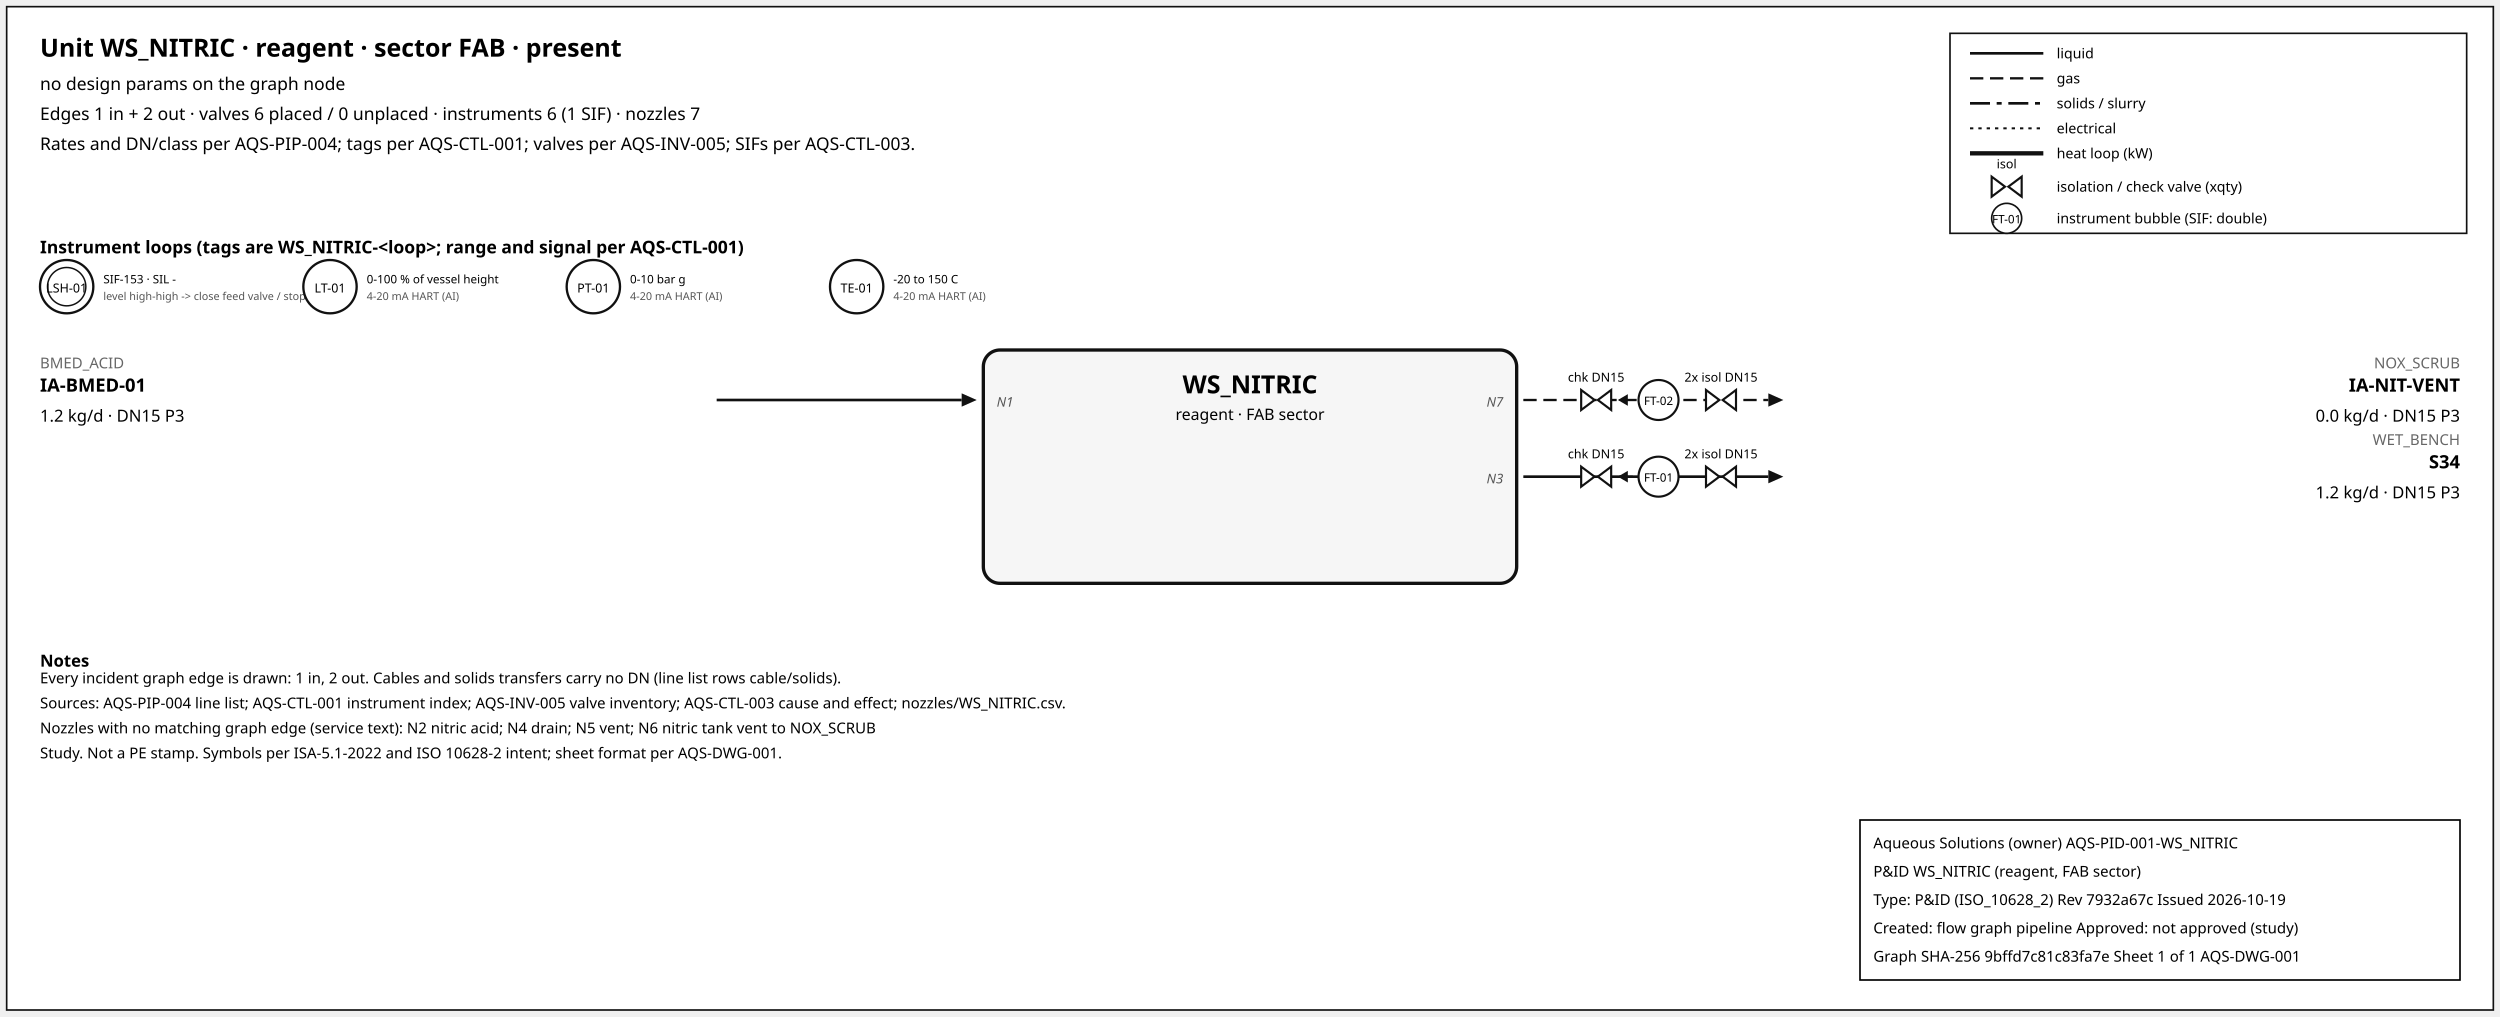
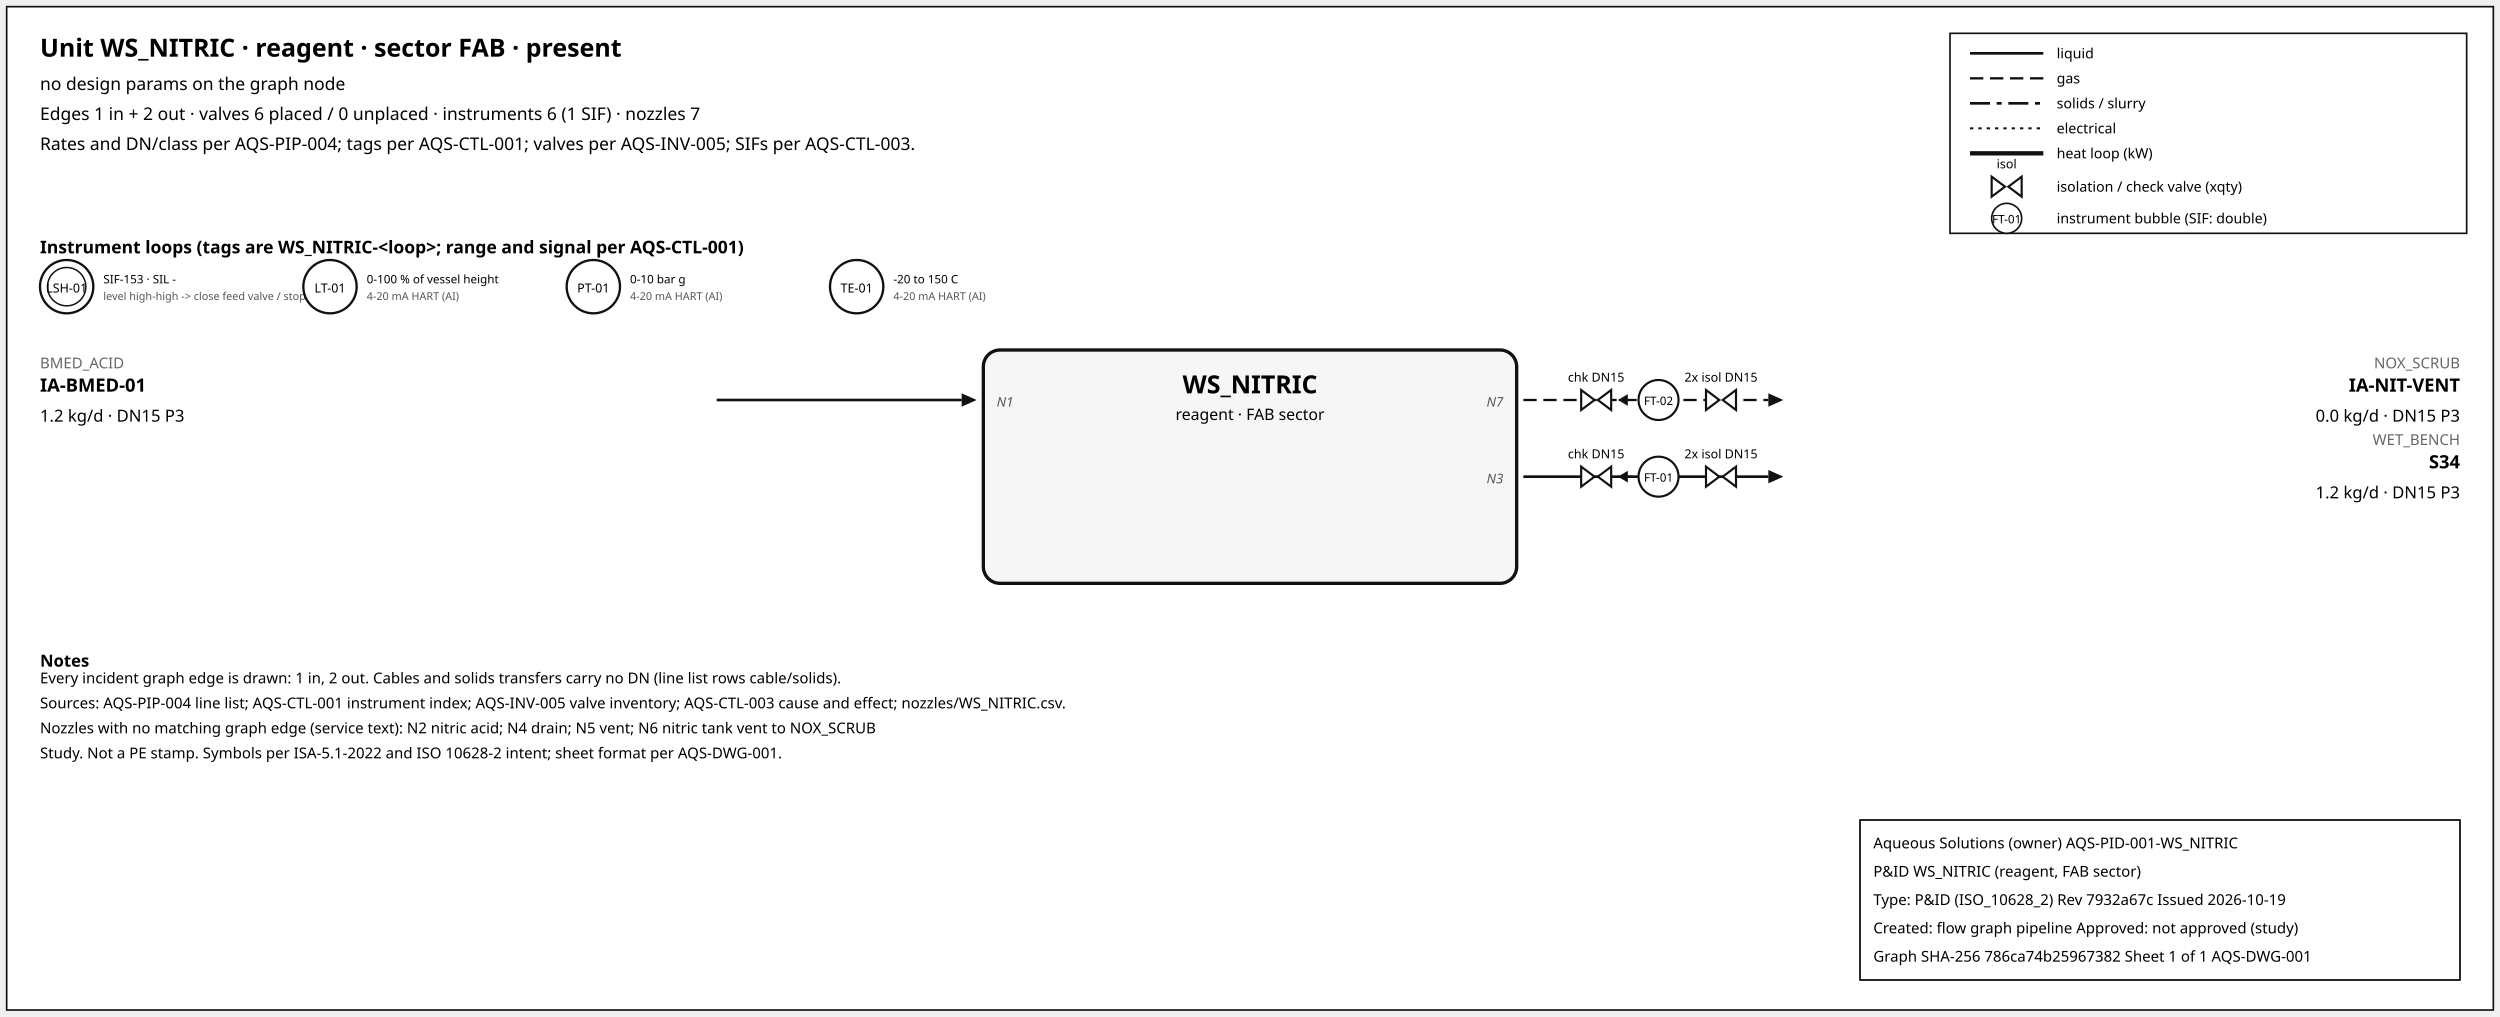
<svg xmlns="http://www.w3.org/2000/svg" width="1500" height="610" font-family="sans-serif">
  <rect x="4" y="4" width="1492" height="602" fill="white" stroke="#111" />
  <text x="24" y="34" font-size="15" font-weight="600">Unit WS_NITRIC · reagent · sector FAB · present</text>
  <text x="24" y="54" font-size="10.5">no design params on the graph node</text>
  <text x="24" y="72" font-size="10.5">Edges 1 in + 2 out · valves 6 placed / 0 unplaced · instruments 6 (1 SIF) · nozzles 7</text>
  <text x="24" y="90" font-size="10.5">Rates and DN/class per AQS-PIP-004; tags per AQS-CTL-001; valves per AQS-INV-005; SIFs per AQS-CTL-003.</text>
  <rect x="1170" y="20" width="310" height="120" fill="white" stroke="#111" />
  <line x1="1182" y1="32" x2="1226" y2="32" stroke="#111" stroke-width="1.6" />
  <text x="1234" y="35" font-size="8.5">liquid</text>
  <line x1="1182" y1="47" x2="1226" y2="47" stroke="#111" stroke-width="1.4" stroke-dasharray="8,4" />
  <text x="1234" y="50" font-size="8.5">gas</text>
  <line x1="1182" y1="62" x2="1226" y2="62" stroke="#111" stroke-width="1.6" stroke-dasharray="12,4,3,4" />
  <text x="1234" y="65" font-size="8.5">solids / slurry</text>
  <line x1="1182" y1="77" x2="1226" y2="77" stroke="#111" stroke-width="1.2" stroke-dasharray="2,3" />
  <text x="1234" y="80" font-size="8.5">electrical</text>
  <line x1="1182" y1="92" x2="1226" y2="92" stroke="#111" stroke-width="2.6" />
  <text x="1234" y="95" font-size="8.5">heat loop (kW)</text>
  <path d="M 1195.0,106 L 1203.0,112 L 1195.0,118 Z M 1213.0,106 L 1205.0,112 L 1213.0,118 Z" fill="white" stroke="#111" stroke-width="1.3" />
  <text x="1204.0" y="101.0" font-size="7.5" text-anchor="middle">isol</text>
  <text x="1234" y="115" font-size="8.5">isolation / check valve (xqty)</text>
  <circle cx="1204" cy="131" r="9" fill="white" stroke="#111" />
  <text x="1204" y="134" font-size="7" text-anchor="middle">FT-01</text>
  <text x="1234" y="134" font-size="8.5">instrument bubble (SIF: double)</text>
  <text x="24" y="152" font-size="10.5" font-weight="600">Instrument loops (tags are WS_NITRIC-&lt;loop&gt;; range and signal per AQS-CTL-001)</text>
  <circle cx="40" cy="172" r="16" fill="white" stroke="#111" stroke-width="1.4" />
  <circle cx="40" cy="172" r="11.5" fill="none" stroke="#111" stroke-width="0.9" />
  <text x="40" y="175.5" font-size="7.5" text-anchor="middle">LSH-01</text>
  <text x="62" y="170" font-size="7">SIF-153 · SIL -</text>
  <text x="62" y="180" font-size="6.5" fill="#555">level high-high -&gt; close feed valve / stop f</text>
  <circle cx="198" cy="172" r="16" fill="white" stroke="#111" stroke-width="1.4" />
  <text x="198" y="175.5" font-size="7.5" text-anchor="middle">LT-01</text>
  <text x="220" y="170" font-size="7">0-100 % of vessel height</text>
  <text x="220" y="180" font-size="6.5" fill="#555">4-20 mA HART (AI)</text>
  <circle cx="356" cy="172" r="16" fill="white" stroke="#111" stroke-width="1.4" />
  <text x="356" y="175.5" font-size="7.5" text-anchor="middle">PT-01</text>
  <text x="378" y="170" font-size="7">0-10 bar g</text>
  <text x="378" y="180" font-size="6.5" fill="#555">4-20 mA HART (AI)</text>
  <circle cx="514" cy="172" r="16" fill="white" stroke="#111" stroke-width="1.4" />
  <text x="514" y="175.5" font-size="7.5" text-anchor="middle">TE-01</text>
  <text x="536" y="170" font-size="7">-20 to 150 C</text>
  <text x="536" y="180" font-size="6.5" fill="#555">4-20 mA HART (AI)</text>
  <rect x="590" y="210" width="320" height="140" rx="10" fill="#f6f6f6" stroke="#111" stroke-width="2" />
  <text x="750.0" y="236" font-size="15" font-weight="700" text-anchor="middle">WS_NITRIC</text>
  <text x="750.0" y="252" font-size="9.5" text-anchor="middle">reagent · FAB sector</text>
  <line x1="430" y1="240" x2="577" y2="240" stroke="#111" stroke-width="1.6" class="edge-in" />
  <polygon points="586,240 577,236 577,244" fill="#111" />
  <text x="24" y="221" font-size="9" fill="#666" text-anchor="start">BMED_ACID</text>
  <text x="24" y="235" font-size="11" font-weight="600" text-anchor="start">IA-BMED-01</text>
  <text x="24" y="253" font-size="10" text-anchor="start">1.2 kg/d · DN15 P3</text>
  <text x="598" y="244" font-size="8" font-style="italic" fill="#555" text-anchor="start">N1</text>
  <line x1="914" y1="240" x2="1061" y2="240" stroke="#111" stroke-width="1.4" stroke-dasharray="8,4" class="edge-out" />
  <polygon points="1070,240 1061,236 1061,244" fill="#111" />
  <text x="1476" y="221" font-size="9" fill="#666" text-anchor="end">NOX_SCRUB</text>
  <text x="1476" y="235" font-size="11" font-weight="600" text-anchor="end">IA-NIT-VENT</text>
  <text x="1476" y="253" font-size="10" text-anchor="end">0.0 kg/d · DN15 P3</text>
  <text x="902" y="244" font-size="8" font-style="italic" fill="#555" text-anchor="end">N7</text>
  <line x1="979.7" y1="240" x2="971.7" y2="240" stroke="#111" stroke-width="1.2" />
  <polygon points="970.7,240 976.7,236.5 976.7,243.5" fill="#111" />
  <path d="M 948.7,234 L 956.7,240 L 948.7,246 Z M 966.7,234 L 958.7,240 L 966.7,246 Z" fill="white" stroke="#111" stroke-width="1.3" />
  <text x="957.7" y="229.0" font-size="7.5" text-anchor="middle">chk DN15</text>
  <path d="M 1023.6,234 L 1031.6,240 L 1023.6,246 Z M 1041.6,234 L 1033.6,240 L 1041.6,246 Z" fill="white" stroke="#111" stroke-width="1.3" />
  <text x="1032.6" y="229.0" font-size="7.5" text-anchor="middle">2x isol DN15</text>
  <circle cx="995.12" cy="240" r="12" fill="white" stroke="#111" stroke-width="1.3" />
  <text x="995.12" y="243" font-size="7" text-anchor="middle">FT-02</text>
  <line x1="914" y1="286" x2="1061" y2="286" stroke="#111" stroke-width="1.6" class="edge-out" />
  <polygon points="1070,286 1061,282 1061,290" fill="#111" />
  <text x="1476" y="267" font-size="9" fill="#666" text-anchor="end">WET_BENCH</text>
  <text x="1476" y="281" font-size="11" font-weight="600" text-anchor="end">S34</text>
  <text x="1476" y="299" font-size="10" text-anchor="end">1.2 kg/d · DN15 P3</text>
  <text x="902" y="290" font-size="8" font-style="italic" fill="#555" text-anchor="end">N3</text>
  <line x1="979.7" y1="286" x2="971.7" y2="286" stroke="#111" stroke-width="1.2" />
  <polygon points="970.7,286 976.7,282.5 976.7,289.5" fill="#111" />
  <path d="M 948.7,280 L 956.7,286 L 948.7,292 Z M 966.7,280 L 958.7,286 L 966.7,292 Z" fill="white" stroke="#111" stroke-width="1.3" />
  <text x="957.7" y="275.0" font-size="7.5" text-anchor="middle">chk DN15</text>
  <path d="M 1023.6,280 L 1031.6,286 L 1023.6,292 Z M 1041.6,280 L 1033.6,286 L 1041.6,292 Z" fill="white" stroke="#111" stroke-width="1.3" />
  <text x="1032.6" y="275.0" font-size="7.5" text-anchor="middle">2x isol DN15</text>
  <circle cx="995.12" cy="286" r="12" fill="white" stroke="#111" stroke-width="1.3" />
  <text x="995.12" y="289" font-size="7" text-anchor="middle">FT-01</text>
  <text x="24" y="400" font-size="10" font-weight="600">Notes</text>
  <text x="24" y="410" font-size="9">Every incident graph edge is drawn: 1 in, 2 out. Cables and solids transfers carry no DN (line list rows cable/solids).</text>
  <text x="24" y="425" font-size="9">Sources: AQS-PIP-004 line list; AQS-CTL-001 instrument index; AQS-INV-005 valve inventory; AQS-CTL-003 cause and effect; nozzles/WS_NITRIC.csv.</text>
  <text x="24" y="440" font-size="9">Nozzles with no matching graph edge (service text): N2 nitric acid; N4 drain; N5 vent; N6 nitric tank vent to NOX_SCRUB</text>
  <text x="24" y="455" font-size="9">Study. Not a PE stamp. Symbols per ISA-5.1-2022 and ISO 10628-2 intent; sheet format per AQS-DWG-001.</text>
  <g id="aqs-title-block">
    <rect x="1116" y="492" width="360" height="96" fill="white" stroke="black" stroke-width="1" />
    <text x="1124" y="509" font-size="9">Aqueous Solutions (owner)   AQS-PID-001-WS_NITRIC</text>
    <text x="1124" y="526" font-size="9">P&amp;ID WS_NITRIC (reagent, FAB sector)</text>
    <text x="1124" y="543" font-size="9">Type: P&amp;ID (ISO_10628_2)   Rev 7932a67c   Issued 2026-10-19</text>
    <text x="1124" y="560" font-size="9">Created: flow graph pipeline   Approved: not approved (study)</text>
-     <text x="1124" y="577" font-size="9">Graph SHA-256 9bffd7c81c83fa7e   Sheet 1 of 1   AQS-DWG-001</text>
+     <text x="1124" y="577" font-size="9">Graph SHA-256 786ca74b25967382   Sheet 1 of 1   AQS-DWG-001</text>
  </g>
</svg>
